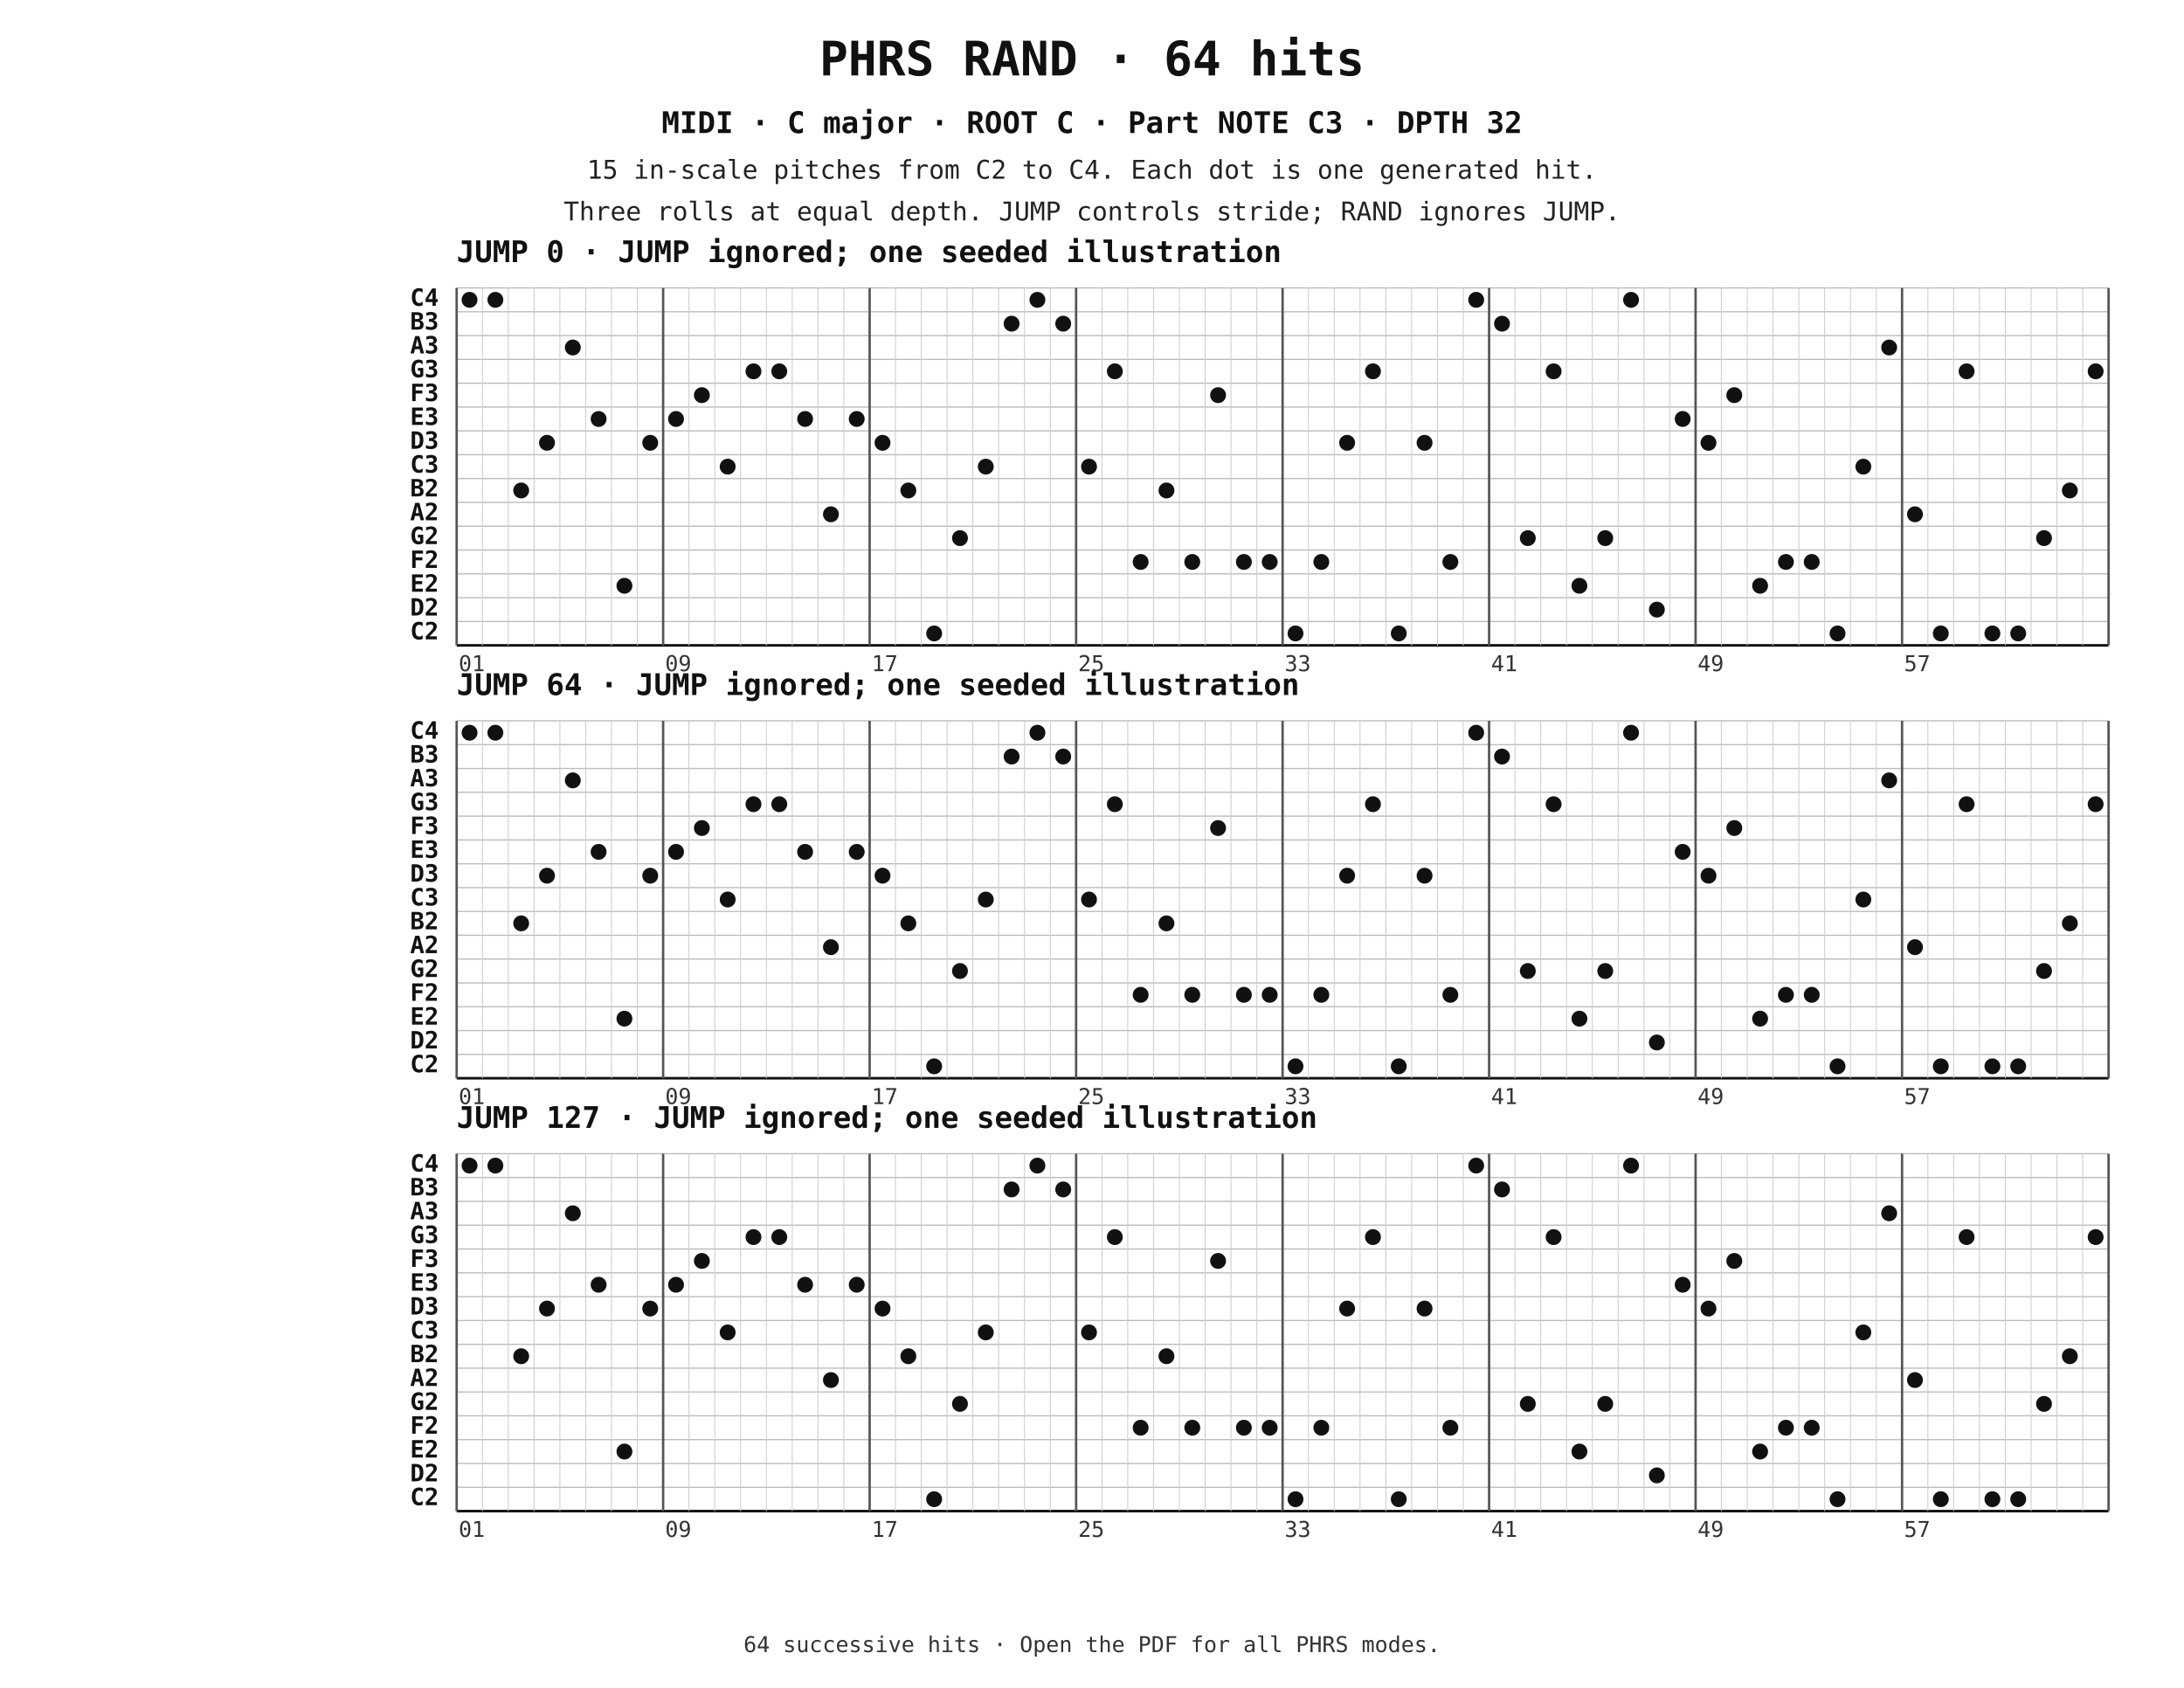
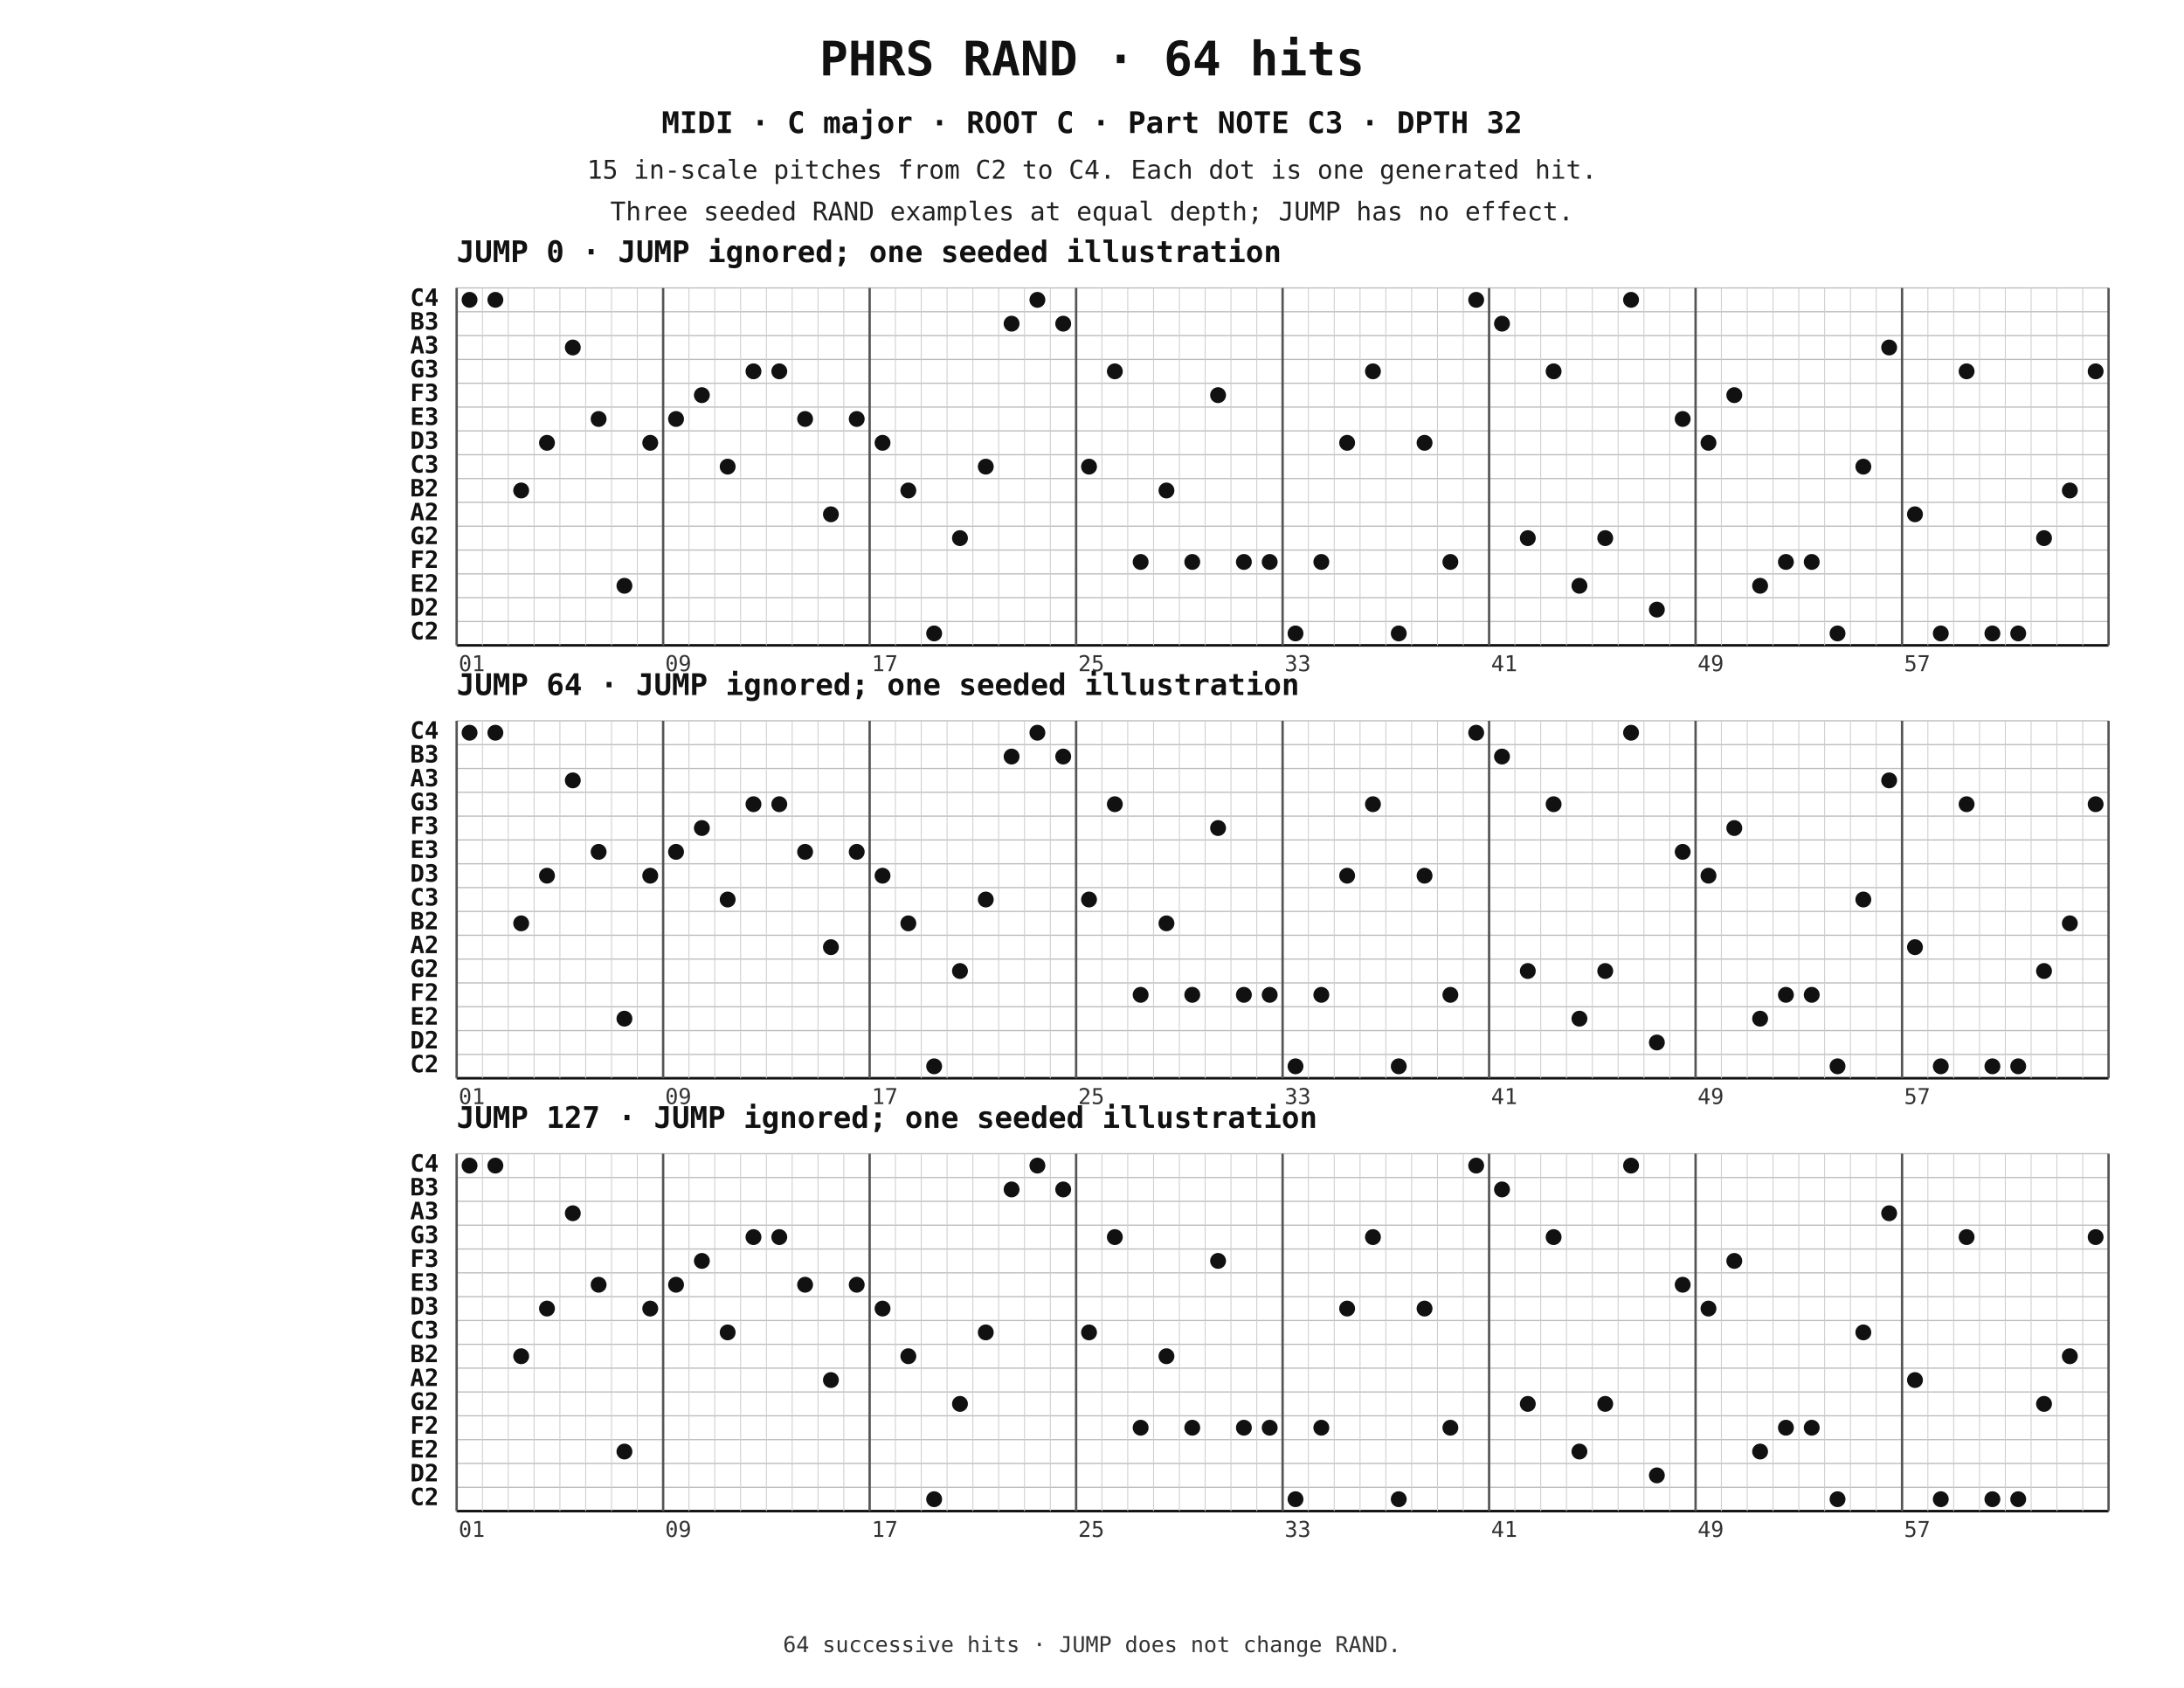
<svg xmlns="http://www.w3.org/2000/svg" viewBox="0 0 1100 850" width="1100" height="850" role="img">
  <rect width="100%" height="100%" fill="#fff" />
  <style>.title{font:700 24px ui-monospace,Menlo,Consolas,monospace;fill:#111}.t{font:700 15px ui-monospace,Menlo,Consolas,monospace;fill:#111}.sm{font:13px ui-monospace,Menlo,Consolas,monospace;fill:#222}.xs{font:11px ui-monospace,Menlo,Consolas,monospace;fill:#333}.pitch{font:700 12px ui-monospace,Menlo,Consolas,monospace;fill:#111}</style>
  <text class="title" x="550.0" y="38" text-anchor="middle">PHRS RAND · 64 hits</text>
  <text class="t" x="550" y="67" text-anchor="middle">MIDI · C major · ROOT C · Part NOTE C3 · DPTH 32</text>
  <text class="sm" x="550" y="90" text-anchor="middle">15 in-scale pitches from C2 to C4. Each dot is one generated hit.</text>
-   <text class="sm" x="550" y="111" text-anchor="middle">Three rolls at equal depth. JUMP controls stride; RAND ignores JUMP.</text>
+   <text class="sm" x="550" y="111" text-anchor="middle">Three seeded RAND examples at equal depth; JUMP has no effect.</text>
  <text class="t" x="230.0" y="132">JUMP 0 · JUMP ignored; one seeded illustration</text>
  <text class="pitch" x="221" y="154.0" text-anchor="end">C4</text>
  <line x1="230.0" y1="145.0" x2="1062.0" y2="145.0" stroke="#bbb" stroke-width="0.6" />
  <text class="pitch" x="221" y="166.0" text-anchor="end">B3</text>
  <line x1="230.0" y1="157.0" x2="1062.0" y2="157.0" stroke="#bbb" stroke-width="0.6" />
  <text class="pitch" x="221" y="178.0" text-anchor="end">A3</text>
  <line x1="230.0" y1="169.0" x2="1062.0" y2="169.0" stroke="#bbb" stroke-width="0.6" />
  <text class="pitch" x="221" y="190.0" text-anchor="end">G3</text>
  <line x1="230.0" y1="181.0" x2="1062.0" y2="181.0" stroke="#bbb" stroke-width="0.6" />
  <text class="pitch" x="221" y="202.0" text-anchor="end">F3</text>
  <line x1="230.0" y1="193.0" x2="1062.0" y2="193.0" stroke="#bbb" stroke-width="0.6" />
  <text class="pitch" x="221" y="214.0" text-anchor="end">E3</text>
  <line x1="230.0" y1="205.0" x2="1062.0" y2="205.0" stroke="#bbb" stroke-width="0.6" />
  <text class="pitch" x="221" y="226.0" text-anchor="end">D3</text>
  <line x1="230.0" y1="217.0" x2="1062.0" y2="217.0" stroke="#bbb" stroke-width="0.6" />
  <text class="pitch" x="221" y="238.0" text-anchor="end">C3</text>
  <line x1="230.0" y1="229.0" x2="1062.0" y2="229.0" stroke="#bbb" stroke-width="0.6" />
  <text class="pitch" x="221" y="250.0" text-anchor="end">B2</text>
  <line x1="230.0" y1="241.0" x2="1062.0" y2="241.0" stroke="#bbb" stroke-width="0.6" />
  <text class="pitch" x="221" y="262.0" text-anchor="end">A2</text>
  <line x1="230.0" y1="253.0" x2="1062.0" y2="253.0" stroke="#bbb" stroke-width="0.6" />
  <text class="pitch" x="221" y="274.0" text-anchor="end">G2</text>
  <line x1="230.0" y1="265.0" x2="1062.0" y2="265.0" stroke="#bbb" stroke-width="0.6" />
  <text class="pitch" x="221" y="286.0" text-anchor="end">F2</text>
  <line x1="230.0" y1="277.0" x2="1062.0" y2="277.0" stroke="#bbb" stroke-width="0.6" />
  <text class="pitch" x="221" y="298.0" text-anchor="end">E2</text>
  <line x1="230.0" y1="289.0" x2="1062.0" y2="289.0" stroke="#bbb" stroke-width="0.6" />
  <text class="pitch" x="221" y="310.0" text-anchor="end">D2</text>
  <line x1="230.0" y1="301.0" x2="1062.0" y2="301.0" stroke="#bbb" stroke-width="0.6" />
  <text class="pitch" x="221" y="322.0" text-anchor="end">C2</text>
  <line x1="230.0" y1="313.0" x2="1062.0" y2="313.0" stroke="#bbb" stroke-width="0.6" />
  <line x1="230.0" y1="325.0" x2="1062.0" y2="325.0" stroke="#111" stroke-width="1.3" />
  <line x1="230.0" y1="145" x2="230.0" y2="325.0" stroke="#555" stroke-width="1.2" />
  <text class="xs" x="231.0" y="338.0">01</text>
  <line x1="243.0" y1="145" x2="243.0" y2="325.0" stroke="#ccc" stroke-width="0.45" />
  <line x1="256.0" y1="145" x2="256.0" y2="325.0" stroke="#ccc" stroke-width="0.45" />
  <line x1="269.0" y1="145" x2="269.0" y2="325.0" stroke="#ccc" stroke-width="0.45" />
  <line x1="282.0" y1="145" x2="282.0" y2="325.0" stroke="#ccc" stroke-width="0.45" />
  <line x1="295.0" y1="145" x2="295.0" y2="325.0" stroke="#ccc" stroke-width="0.45" />
  <line x1="308.0" y1="145" x2="308.0" y2="325.0" stroke="#ccc" stroke-width="0.45" />
  <line x1="321.0" y1="145" x2="321.0" y2="325.0" stroke="#ccc" stroke-width="0.45" />
  <line x1="334.0" y1="145" x2="334.0" y2="325.0" stroke="#555" stroke-width="1.2" />
  <text class="xs" x="335.0" y="338.0">09</text>
  <line x1="347.0" y1="145" x2="347.0" y2="325.0" stroke="#ccc" stroke-width="0.45" />
  <line x1="360.0" y1="145" x2="360.0" y2="325.0" stroke="#ccc" stroke-width="0.45" />
  <line x1="373.0" y1="145" x2="373.0" y2="325.0" stroke="#ccc" stroke-width="0.45" />
  <line x1="386.0" y1="145" x2="386.0" y2="325.0" stroke="#ccc" stroke-width="0.45" />
  <line x1="399.0" y1="145" x2="399.0" y2="325.0" stroke="#ccc" stroke-width="0.45" />
  <line x1="412.0" y1="145" x2="412.0" y2="325.0" stroke="#ccc" stroke-width="0.45" />
  <line x1="425.0" y1="145" x2="425.0" y2="325.0" stroke="#ccc" stroke-width="0.45" />
  <line x1="438.0" y1="145" x2="438.0" y2="325.0" stroke="#555" stroke-width="1.2" />
  <text class="xs" x="439.0" y="338.0">17</text>
  <line x1="451.0" y1="145" x2="451.0" y2="325.0" stroke="#ccc" stroke-width="0.45" />
  <line x1="464.0" y1="145" x2="464.0" y2="325.0" stroke="#ccc" stroke-width="0.45" />
  <line x1="477.0" y1="145" x2="477.0" y2="325.0" stroke="#ccc" stroke-width="0.45" />
  <line x1="490.0" y1="145" x2="490.0" y2="325.0" stroke="#ccc" stroke-width="0.45" />
  <line x1="503.0" y1="145" x2="503.0" y2="325.0" stroke="#ccc" stroke-width="0.45" />
  <line x1="516.0" y1="145" x2="516.0" y2="325.0" stroke="#ccc" stroke-width="0.45" />
  <line x1="529.0" y1="145" x2="529.0" y2="325.0" stroke="#ccc" stroke-width="0.45" />
  <line x1="542.0" y1="145" x2="542.0" y2="325.0" stroke="#555" stroke-width="1.2" />
  <text class="xs" x="543.0" y="338.0">25</text>
  <line x1="555.0" y1="145" x2="555.0" y2="325.0" stroke="#ccc" stroke-width="0.45" />
  <line x1="568.0" y1="145" x2="568.0" y2="325.0" stroke="#ccc" stroke-width="0.45" />
  <line x1="581.0" y1="145" x2="581.0" y2="325.0" stroke="#ccc" stroke-width="0.45" />
  <line x1="594.0" y1="145" x2="594.0" y2="325.0" stroke="#ccc" stroke-width="0.45" />
  <line x1="607.0" y1="145" x2="607.0" y2="325.0" stroke="#ccc" stroke-width="0.45" />
  <line x1="620.0" y1="145" x2="620.0" y2="325.0" stroke="#ccc" stroke-width="0.45" />
  <line x1="633.0" y1="145" x2="633.0" y2="325.0" stroke="#ccc" stroke-width="0.45" />
  <line x1="646.0" y1="145" x2="646.0" y2="325.0" stroke="#555" stroke-width="1.2" />
  <text class="xs" x="647.0" y="338.0">33</text>
  <line x1="659.0" y1="145" x2="659.0" y2="325.0" stroke="#ccc" stroke-width="0.45" />
  <line x1="672.0" y1="145" x2="672.0" y2="325.0" stroke="#ccc" stroke-width="0.45" />
  <line x1="685.0" y1="145" x2="685.0" y2="325.0" stroke="#ccc" stroke-width="0.45" />
  <line x1="698.0" y1="145" x2="698.0" y2="325.0" stroke="#ccc" stroke-width="0.45" />
  <line x1="711.0" y1="145" x2="711.0" y2="325.0" stroke="#ccc" stroke-width="0.45" />
  <line x1="724.0" y1="145" x2="724.0" y2="325.0" stroke="#ccc" stroke-width="0.45" />
  <line x1="737.0" y1="145" x2="737.0" y2="325.0" stroke="#ccc" stroke-width="0.45" />
  <line x1="750.0" y1="145" x2="750.0" y2="325.0" stroke="#555" stroke-width="1.2" />
  <text class="xs" x="751.0" y="338.0">41</text>
  <line x1="763.0" y1="145" x2="763.0" y2="325.0" stroke="#ccc" stroke-width="0.45" />
  <line x1="776.0" y1="145" x2="776.0" y2="325.0" stroke="#ccc" stroke-width="0.45" />
  <line x1="789.0" y1="145" x2="789.0" y2="325.0" stroke="#ccc" stroke-width="0.45" />
  <line x1="802.0" y1="145" x2="802.0" y2="325.0" stroke="#ccc" stroke-width="0.45" />
  <line x1="815.0" y1="145" x2="815.0" y2="325.0" stroke="#ccc" stroke-width="0.45" />
  <line x1="828.0" y1="145" x2="828.0" y2="325.0" stroke="#ccc" stroke-width="0.45" />
  <line x1="841.0" y1="145" x2="841.0" y2="325.0" stroke="#ccc" stroke-width="0.45" />
  <line x1="854.0" y1="145" x2="854.0" y2="325.0" stroke="#555" stroke-width="1.2" />
  <text class="xs" x="855.0" y="338.0">49</text>
  <line x1="867.0" y1="145" x2="867.0" y2="325.0" stroke="#ccc" stroke-width="0.45" />
  <line x1="880.0" y1="145" x2="880.0" y2="325.0" stroke="#ccc" stroke-width="0.45" />
  <line x1="893.0" y1="145" x2="893.0" y2="325.0" stroke="#ccc" stroke-width="0.45" />
  <line x1="906.0" y1="145" x2="906.0" y2="325.0" stroke="#ccc" stroke-width="0.45" />
  <line x1="919.0" y1="145" x2="919.0" y2="325.0" stroke="#ccc" stroke-width="0.45" />
  <line x1="932.0" y1="145" x2="932.0" y2="325.0" stroke="#ccc" stroke-width="0.45" />
  <line x1="945.0" y1="145" x2="945.0" y2="325.0" stroke="#ccc" stroke-width="0.45" />
  <line x1="958.0" y1="145" x2="958.0" y2="325.0" stroke="#555" stroke-width="1.2" />
  <text class="xs" x="959.0" y="338.0">57</text>
  <line x1="971.0" y1="145" x2="971.0" y2="325.0" stroke="#ccc" stroke-width="0.45" />
  <line x1="984.0" y1="145" x2="984.0" y2="325.0" stroke="#ccc" stroke-width="0.45" />
  <line x1="997.0" y1="145" x2="997.0" y2="325.0" stroke="#ccc" stroke-width="0.45" />
  <line x1="1010.0" y1="145" x2="1010.0" y2="325.0" stroke="#ccc" stroke-width="0.45" />
  <line x1="1023.0" y1="145" x2="1023.0" y2="325.0" stroke="#ccc" stroke-width="0.45" />
  <line x1="1036.0" y1="145" x2="1036.0" y2="325.0" stroke="#ccc" stroke-width="0.45" />
  <line x1="1049.0" y1="145" x2="1049.0" y2="325.0" stroke="#ccc" stroke-width="0.45" />
  <line x1="1062.0" y1="145" x2="1062.0" y2="325.0" stroke="#555" stroke-width="1.2" />
  <circle cx="236.5" cy="151.0" r="4" fill="#111" />
  <circle cx="249.5" cy="151.0" r="4" fill="#111" />
  <circle cx="262.5" cy="247.0" r="4" fill="#111" />
  <circle cx="275.5" cy="223.0" r="4" fill="#111" />
  <circle cx="288.5" cy="175.0" r="4" fill="#111" />
  <circle cx="301.5" cy="211.0" r="4" fill="#111" />
  <circle cx="314.5" cy="295.0" r="4" fill="#111" />
  <circle cx="327.5" cy="223.0" r="4" fill="#111" />
  <circle cx="340.5" cy="211.0" r="4" fill="#111" />
  <circle cx="353.5" cy="199.0" r="4" fill="#111" />
  <circle cx="366.5" cy="235.0" r="4" fill="#111" />
  <circle cx="379.5" cy="187.0" r="4" fill="#111" />
  <circle cx="392.5" cy="187.0" r="4" fill="#111" />
  <circle cx="405.5" cy="211.0" r="4" fill="#111" />
  <circle cx="418.5" cy="259.0" r="4" fill="#111" />
  <circle cx="431.5" cy="211.0" r="4" fill="#111" />
  <circle cx="444.5" cy="223.0" r="4" fill="#111" />
  <circle cx="457.5" cy="247.0" r="4" fill="#111" />
  <circle cx="470.5" cy="319.0" r="4" fill="#111" />
  <circle cx="483.5" cy="271.0" r="4" fill="#111" />
  <circle cx="496.5" cy="235.0" r="4" fill="#111" />
  <circle cx="509.5" cy="163.0" r="4" fill="#111" />
  <circle cx="522.5" cy="151.0" r="4" fill="#111" />
  <circle cx="535.5" cy="163.0" r="4" fill="#111" />
  <circle cx="548.5" cy="235.0" r="4" fill="#111" />
  <circle cx="561.5" cy="187.0" r="4" fill="#111" />
  <circle cx="574.5" cy="283.0" r="4" fill="#111" />
  <circle cx="587.5" cy="247.0" r="4" fill="#111" />
  <circle cx="600.5" cy="283.0" r="4" fill="#111" />
  <circle cx="613.5" cy="199.0" r="4" fill="#111" />
  <circle cx="626.5" cy="283.0" r="4" fill="#111" />
  <circle cx="639.5" cy="283.0" r="4" fill="#111" />
  <circle cx="652.5" cy="319.0" r="4" fill="#111" />
  <circle cx="665.5" cy="283.0" r="4" fill="#111" />
  <circle cx="678.5" cy="223.0" r="4" fill="#111" />
  <circle cx="691.5" cy="187.0" r="4" fill="#111" />
  <circle cx="704.5" cy="319.0" r="4" fill="#111" />
  <circle cx="717.5" cy="223.0" r="4" fill="#111" />
  <circle cx="730.5" cy="283.0" r="4" fill="#111" />
  <circle cx="743.5" cy="151.0" r="4" fill="#111" />
  <circle cx="756.5" cy="163.0" r="4" fill="#111" />
  <circle cx="769.5" cy="271.0" r="4" fill="#111" />
  <circle cx="782.5" cy="187.0" r="4" fill="#111" />
  <circle cx="795.5" cy="295.0" r="4" fill="#111" />
  <circle cx="808.5" cy="271.0" r="4" fill="#111" />
  <circle cx="821.5" cy="151.0" r="4" fill="#111" />
  <circle cx="834.5" cy="307.0" r="4" fill="#111" />
  <circle cx="847.5" cy="211.0" r="4" fill="#111" />
  <circle cx="860.5" cy="223.0" r="4" fill="#111" />
  <circle cx="873.5" cy="199.0" r="4" fill="#111" />
  <circle cx="886.5" cy="295.0" r="4" fill="#111" />
  <circle cx="899.5" cy="283.0" r="4" fill="#111" />
  <circle cx="912.5" cy="283.0" r="4" fill="#111" />
  <circle cx="925.5" cy="319.0" r="4" fill="#111" />
  <circle cx="938.5" cy="235.0" r="4" fill="#111" />
  <circle cx="951.5" cy="175.0" r="4" fill="#111" />
  <circle cx="964.5" cy="259.0" r="4" fill="#111" />
  <circle cx="977.5" cy="319.0" r="4" fill="#111" />
  <circle cx="990.5" cy="187.0" r="4" fill="#111" />
  <circle cx="1003.5" cy="319.0" r="4" fill="#111" />
  <circle cx="1016.5" cy="319.0" r="4" fill="#111" />
  <circle cx="1029.5" cy="271.0" r="4" fill="#111" />
  <circle cx="1042.5" cy="247.0" r="4" fill="#111" />
  <circle cx="1055.5" cy="187.0" r="4" fill="#111" />
  <text class="t" x="230.0" y="350">JUMP 64 · JUMP ignored; one seeded illustration</text>
  <text class="pitch" x="221" y="372.0" text-anchor="end">C4</text>
  <line x1="230.0" y1="363.0" x2="1062.0" y2="363.0" stroke="#bbb" stroke-width="0.6" />
  <text class="pitch" x="221" y="384.0" text-anchor="end">B3</text>
  <line x1="230.0" y1="375.0" x2="1062.0" y2="375.0" stroke="#bbb" stroke-width="0.6" />
  <text class="pitch" x="221" y="396.0" text-anchor="end">A3</text>
  <line x1="230.0" y1="387.0" x2="1062.0" y2="387.0" stroke="#bbb" stroke-width="0.6" />
  <text class="pitch" x="221" y="408.0" text-anchor="end">G3</text>
  <line x1="230.0" y1="399.0" x2="1062.0" y2="399.0" stroke="#bbb" stroke-width="0.6" />
  <text class="pitch" x="221" y="420.0" text-anchor="end">F3</text>
  <line x1="230.0" y1="411.0" x2="1062.0" y2="411.0" stroke="#bbb" stroke-width="0.6" />
  <text class="pitch" x="221" y="432.0" text-anchor="end">E3</text>
  <line x1="230.0" y1="423.0" x2="1062.0" y2="423.0" stroke="#bbb" stroke-width="0.6" />
  <text class="pitch" x="221" y="444.0" text-anchor="end">D3</text>
  <line x1="230.0" y1="435.0" x2="1062.0" y2="435.0" stroke="#bbb" stroke-width="0.6" />
  <text class="pitch" x="221" y="456.0" text-anchor="end">C3</text>
  <line x1="230.0" y1="447.0" x2="1062.0" y2="447.0" stroke="#bbb" stroke-width="0.6" />
  <text class="pitch" x="221" y="468.0" text-anchor="end">B2</text>
  <line x1="230.0" y1="459.0" x2="1062.0" y2="459.0" stroke="#bbb" stroke-width="0.6" />
  <text class="pitch" x="221" y="480.0" text-anchor="end">A2</text>
  <line x1="230.0" y1="471.0" x2="1062.0" y2="471.0" stroke="#bbb" stroke-width="0.6" />
  <text class="pitch" x="221" y="492.0" text-anchor="end">G2</text>
  <line x1="230.0" y1="483.0" x2="1062.0" y2="483.0" stroke="#bbb" stroke-width="0.6" />
  <text class="pitch" x="221" y="504.0" text-anchor="end">F2</text>
  <line x1="230.0" y1="495.0" x2="1062.0" y2="495.0" stroke="#bbb" stroke-width="0.6" />
  <text class="pitch" x="221" y="516.0" text-anchor="end">E2</text>
  <line x1="230.0" y1="507.0" x2="1062.0" y2="507.0" stroke="#bbb" stroke-width="0.6" />
  <text class="pitch" x="221" y="528.0" text-anchor="end">D2</text>
  <line x1="230.0" y1="519.0" x2="1062.0" y2="519.0" stroke="#bbb" stroke-width="0.6" />
  <text class="pitch" x="221" y="540.0" text-anchor="end">C2</text>
  <line x1="230.0" y1="531.0" x2="1062.0" y2="531.0" stroke="#bbb" stroke-width="0.6" />
  <line x1="230.0" y1="543.0" x2="1062.0" y2="543.0" stroke="#111" stroke-width="1.3" />
  <line x1="230.0" y1="363" x2="230.0" y2="543.0" stroke="#555" stroke-width="1.2" />
  <text class="xs" x="231.0" y="556.0">01</text>
  <line x1="243.0" y1="363" x2="243.0" y2="543.0" stroke="#ccc" stroke-width="0.45" />
  <line x1="256.0" y1="363" x2="256.0" y2="543.0" stroke="#ccc" stroke-width="0.45" />
  <line x1="269.0" y1="363" x2="269.0" y2="543.0" stroke="#ccc" stroke-width="0.45" />
  <line x1="282.0" y1="363" x2="282.0" y2="543.0" stroke="#ccc" stroke-width="0.45" />
  <line x1="295.0" y1="363" x2="295.0" y2="543.0" stroke="#ccc" stroke-width="0.45" />
  <line x1="308.0" y1="363" x2="308.0" y2="543.0" stroke="#ccc" stroke-width="0.45" />
  <line x1="321.0" y1="363" x2="321.0" y2="543.0" stroke="#ccc" stroke-width="0.45" />
  <line x1="334.0" y1="363" x2="334.0" y2="543.0" stroke="#555" stroke-width="1.2" />
  <text class="xs" x="335.0" y="556.0">09</text>
  <line x1="347.0" y1="363" x2="347.0" y2="543.0" stroke="#ccc" stroke-width="0.45" />
  <line x1="360.0" y1="363" x2="360.0" y2="543.0" stroke="#ccc" stroke-width="0.45" />
  <line x1="373.0" y1="363" x2="373.0" y2="543.0" stroke="#ccc" stroke-width="0.45" />
  <line x1="386.0" y1="363" x2="386.0" y2="543.0" stroke="#ccc" stroke-width="0.45" />
  <line x1="399.0" y1="363" x2="399.0" y2="543.0" stroke="#ccc" stroke-width="0.45" />
  <line x1="412.0" y1="363" x2="412.0" y2="543.0" stroke="#ccc" stroke-width="0.45" />
  <line x1="425.0" y1="363" x2="425.0" y2="543.0" stroke="#ccc" stroke-width="0.45" />
  <line x1="438.0" y1="363" x2="438.0" y2="543.0" stroke="#555" stroke-width="1.2" />
  <text class="xs" x="439.0" y="556.0">17</text>
  <line x1="451.0" y1="363" x2="451.0" y2="543.0" stroke="#ccc" stroke-width="0.45" />
  <line x1="464.0" y1="363" x2="464.0" y2="543.0" stroke="#ccc" stroke-width="0.45" />
  <line x1="477.0" y1="363" x2="477.0" y2="543.0" stroke="#ccc" stroke-width="0.45" />
  <line x1="490.0" y1="363" x2="490.0" y2="543.0" stroke="#ccc" stroke-width="0.45" />
  <line x1="503.0" y1="363" x2="503.0" y2="543.0" stroke="#ccc" stroke-width="0.45" />
  <line x1="516.0" y1="363" x2="516.0" y2="543.0" stroke="#ccc" stroke-width="0.45" />
  <line x1="529.0" y1="363" x2="529.0" y2="543.0" stroke="#ccc" stroke-width="0.45" />
  <line x1="542.0" y1="363" x2="542.0" y2="543.0" stroke="#555" stroke-width="1.2" />
  <text class="xs" x="543.0" y="556.0">25</text>
  <line x1="555.0" y1="363" x2="555.0" y2="543.0" stroke="#ccc" stroke-width="0.45" />
  <line x1="568.0" y1="363" x2="568.0" y2="543.0" stroke="#ccc" stroke-width="0.45" />
  <line x1="581.0" y1="363" x2="581.0" y2="543.0" stroke="#ccc" stroke-width="0.45" />
  <line x1="594.0" y1="363" x2="594.0" y2="543.0" stroke="#ccc" stroke-width="0.45" />
  <line x1="607.0" y1="363" x2="607.0" y2="543.0" stroke="#ccc" stroke-width="0.45" />
  <line x1="620.0" y1="363" x2="620.0" y2="543.0" stroke="#ccc" stroke-width="0.45" />
  <line x1="633.0" y1="363" x2="633.0" y2="543.0" stroke="#ccc" stroke-width="0.45" />
  <line x1="646.0" y1="363" x2="646.0" y2="543.0" stroke="#555" stroke-width="1.2" />
  <text class="xs" x="647.0" y="556.0">33</text>
  <line x1="659.0" y1="363" x2="659.0" y2="543.0" stroke="#ccc" stroke-width="0.45" />
  <line x1="672.0" y1="363" x2="672.0" y2="543.0" stroke="#ccc" stroke-width="0.45" />
  <line x1="685.0" y1="363" x2="685.0" y2="543.0" stroke="#ccc" stroke-width="0.45" />
  <line x1="698.0" y1="363" x2="698.0" y2="543.0" stroke="#ccc" stroke-width="0.45" />
  <line x1="711.0" y1="363" x2="711.0" y2="543.0" stroke="#ccc" stroke-width="0.45" />
  <line x1="724.0" y1="363" x2="724.0" y2="543.0" stroke="#ccc" stroke-width="0.45" />
  <line x1="737.0" y1="363" x2="737.0" y2="543.0" stroke="#ccc" stroke-width="0.45" />
  <line x1="750.0" y1="363" x2="750.0" y2="543.0" stroke="#555" stroke-width="1.2" />
  <text class="xs" x="751.0" y="556.0">41</text>
  <line x1="763.0" y1="363" x2="763.0" y2="543.0" stroke="#ccc" stroke-width="0.45" />
  <line x1="776.0" y1="363" x2="776.0" y2="543.0" stroke="#ccc" stroke-width="0.45" />
  <line x1="789.0" y1="363" x2="789.0" y2="543.0" stroke="#ccc" stroke-width="0.45" />
  <line x1="802.0" y1="363" x2="802.0" y2="543.0" stroke="#ccc" stroke-width="0.45" />
  <line x1="815.0" y1="363" x2="815.0" y2="543.0" stroke="#ccc" stroke-width="0.45" />
  <line x1="828.0" y1="363" x2="828.0" y2="543.0" stroke="#ccc" stroke-width="0.45" />
  <line x1="841.0" y1="363" x2="841.0" y2="543.0" stroke="#ccc" stroke-width="0.45" />
  <line x1="854.0" y1="363" x2="854.0" y2="543.0" stroke="#555" stroke-width="1.2" />
  <text class="xs" x="855.0" y="556.0">49</text>
  <line x1="867.0" y1="363" x2="867.0" y2="543.0" stroke="#ccc" stroke-width="0.45" />
  <line x1="880.0" y1="363" x2="880.0" y2="543.0" stroke="#ccc" stroke-width="0.45" />
  <line x1="893.0" y1="363" x2="893.0" y2="543.0" stroke="#ccc" stroke-width="0.45" />
  <line x1="906.0" y1="363" x2="906.0" y2="543.0" stroke="#ccc" stroke-width="0.45" />
  <line x1="919.0" y1="363" x2="919.0" y2="543.0" stroke="#ccc" stroke-width="0.45" />
  <line x1="932.0" y1="363" x2="932.0" y2="543.0" stroke="#ccc" stroke-width="0.45" />
  <line x1="945.0" y1="363" x2="945.0" y2="543.0" stroke="#ccc" stroke-width="0.45" />
  <line x1="958.0" y1="363" x2="958.0" y2="543.0" stroke="#555" stroke-width="1.2" />
  <text class="xs" x="959.0" y="556.0">57</text>
  <line x1="971.0" y1="363" x2="971.0" y2="543.0" stroke="#ccc" stroke-width="0.45" />
  <line x1="984.0" y1="363" x2="984.0" y2="543.0" stroke="#ccc" stroke-width="0.45" />
  <line x1="997.0" y1="363" x2="997.0" y2="543.0" stroke="#ccc" stroke-width="0.45" />
  <line x1="1010.0" y1="363" x2="1010.0" y2="543.0" stroke="#ccc" stroke-width="0.45" />
  <line x1="1023.0" y1="363" x2="1023.0" y2="543.0" stroke="#ccc" stroke-width="0.45" />
  <line x1="1036.0" y1="363" x2="1036.0" y2="543.0" stroke="#ccc" stroke-width="0.45" />
  <line x1="1049.0" y1="363" x2="1049.0" y2="543.0" stroke="#ccc" stroke-width="0.45" />
  <line x1="1062.0" y1="363" x2="1062.0" y2="543.0" stroke="#555" stroke-width="1.2" />
  <circle cx="236.5" cy="369.0" r="4" fill="#111" />
  <circle cx="249.5" cy="369.0" r="4" fill="#111" />
  <circle cx="262.5" cy="465.0" r="4" fill="#111" />
  <circle cx="275.5" cy="441.0" r="4" fill="#111" />
  <circle cx="288.5" cy="393.0" r="4" fill="#111" />
  <circle cx="301.5" cy="429.0" r="4" fill="#111" />
  <circle cx="314.5" cy="513.0" r="4" fill="#111" />
  <circle cx="327.5" cy="441.0" r="4" fill="#111" />
  <circle cx="340.5" cy="429.0" r="4" fill="#111" />
  <circle cx="353.5" cy="417.0" r="4" fill="#111" />
  <circle cx="366.5" cy="453.0" r="4" fill="#111" />
  <circle cx="379.5" cy="405.0" r="4" fill="#111" />
  <circle cx="392.5" cy="405.0" r="4" fill="#111" />
  <circle cx="405.5" cy="429.0" r="4" fill="#111" />
  <circle cx="418.5" cy="477.0" r="4" fill="#111" />
  <circle cx="431.5" cy="429.0" r="4" fill="#111" />
  <circle cx="444.5" cy="441.0" r="4" fill="#111" />
  <circle cx="457.5" cy="465.0" r="4" fill="#111" />
  <circle cx="470.5" cy="537.0" r="4" fill="#111" />
  <circle cx="483.5" cy="489.0" r="4" fill="#111" />
  <circle cx="496.5" cy="453.0" r="4" fill="#111" />
  <circle cx="509.5" cy="381.0" r="4" fill="#111" />
  <circle cx="522.5" cy="369.0" r="4" fill="#111" />
  <circle cx="535.5" cy="381.0" r="4" fill="#111" />
  <circle cx="548.5" cy="453.0" r="4" fill="#111" />
  <circle cx="561.5" cy="405.0" r="4" fill="#111" />
  <circle cx="574.5" cy="501.0" r="4" fill="#111" />
  <circle cx="587.5" cy="465.0" r="4" fill="#111" />
  <circle cx="600.5" cy="501.0" r="4" fill="#111" />
  <circle cx="613.5" cy="417.0" r="4" fill="#111" />
  <circle cx="626.5" cy="501.0" r="4" fill="#111" />
  <circle cx="639.5" cy="501.0" r="4" fill="#111" />
  <circle cx="652.5" cy="537.0" r="4" fill="#111" />
  <circle cx="665.5" cy="501.0" r="4" fill="#111" />
  <circle cx="678.5" cy="441.0" r="4" fill="#111" />
  <circle cx="691.5" cy="405.0" r="4" fill="#111" />
  <circle cx="704.5" cy="537.0" r="4" fill="#111" />
  <circle cx="717.5" cy="441.0" r="4" fill="#111" />
  <circle cx="730.5" cy="501.0" r="4" fill="#111" />
  <circle cx="743.5" cy="369.0" r="4" fill="#111" />
  <circle cx="756.5" cy="381.0" r="4" fill="#111" />
  <circle cx="769.5" cy="489.0" r="4" fill="#111" />
  <circle cx="782.5" cy="405.0" r="4" fill="#111" />
  <circle cx="795.5" cy="513.0" r="4" fill="#111" />
  <circle cx="808.5" cy="489.0" r="4" fill="#111" />
  <circle cx="821.5" cy="369.0" r="4" fill="#111" />
  <circle cx="834.5" cy="525.0" r="4" fill="#111" />
  <circle cx="847.5" cy="429.0" r="4" fill="#111" />
  <circle cx="860.5" cy="441.0" r="4" fill="#111" />
  <circle cx="873.5" cy="417.0" r="4" fill="#111" />
  <circle cx="886.5" cy="513.0" r="4" fill="#111" />
  <circle cx="899.5" cy="501.0" r="4" fill="#111" />
  <circle cx="912.5" cy="501.0" r="4" fill="#111" />
  <circle cx="925.5" cy="537.0" r="4" fill="#111" />
  <circle cx="938.5" cy="453.0" r="4" fill="#111" />
  <circle cx="951.5" cy="393.0" r="4" fill="#111" />
  <circle cx="964.5" cy="477.0" r="4" fill="#111" />
  <circle cx="977.5" cy="537.0" r="4" fill="#111" />
  <circle cx="990.5" cy="405.0" r="4" fill="#111" />
  <circle cx="1003.5" cy="537.0" r="4" fill="#111" />
  <circle cx="1016.5" cy="537.0" r="4" fill="#111" />
  <circle cx="1029.5" cy="489.0" r="4" fill="#111" />
  <circle cx="1042.5" cy="465.0" r="4" fill="#111" />
  <circle cx="1055.5" cy="405.0" r="4" fill="#111" />
  <text class="t" x="230.0" y="568">JUMP 127 · JUMP ignored; one seeded illustration</text>
  <text class="pitch" x="221" y="590.0" text-anchor="end">C4</text>
  <line x1="230.0" y1="581.0" x2="1062.0" y2="581.0" stroke="#bbb" stroke-width="0.6" />
  <text class="pitch" x="221" y="602.0" text-anchor="end">B3</text>
  <line x1="230.0" y1="593.0" x2="1062.0" y2="593.0" stroke="#bbb" stroke-width="0.6" />
  <text class="pitch" x="221" y="614.0" text-anchor="end">A3</text>
  <line x1="230.0" y1="605.0" x2="1062.0" y2="605.0" stroke="#bbb" stroke-width="0.6" />
  <text class="pitch" x="221" y="626.0" text-anchor="end">G3</text>
  <line x1="230.0" y1="617.0" x2="1062.0" y2="617.0" stroke="#bbb" stroke-width="0.6" />
  <text class="pitch" x="221" y="638.0" text-anchor="end">F3</text>
  <line x1="230.0" y1="629.0" x2="1062.0" y2="629.0" stroke="#bbb" stroke-width="0.6" />
  <text class="pitch" x="221" y="650.0" text-anchor="end">E3</text>
  <line x1="230.0" y1="641.0" x2="1062.0" y2="641.0" stroke="#bbb" stroke-width="0.6" />
  <text class="pitch" x="221" y="662.0" text-anchor="end">D3</text>
  <line x1="230.0" y1="653.0" x2="1062.0" y2="653.0" stroke="#bbb" stroke-width="0.6" />
  <text class="pitch" x="221" y="674.0" text-anchor="end">C3</text>
  <line x1="230.0" y1="665.0" x2="1062.0" y2="665.0" stroke="#bbb" stroke-width="0.6" />
  <text class="pitch" x="221" y="686.0" text-anchor="end">B2</text>
  <line x1="230.0" y1="677.0" x2="1062.0" y2="677.0" stroke="#bbb" stroke-width="0.6" />
  <text class="pitch" x="221" y="698.0" text-anchor="end">A2</text>
  <line x1="230.0" y1="689.0" x2="1062.0" y2="689.0" stroke="#bbb" stroke-width="0.6" />
  <text class="pitch" x="221" y="710.0" text-anchor="end">G2</text>
  <line x1="230.0" y1="701.0" x2="1062.0" y2="701.0" stroke="#bbb" stroke-width="0.6" />
  <text class="pitch" x="221" y="722.0" text-anchor="end">F2</text>
  <line x1="230.0" y1="713.0" x2="1062.0" y2="713.0" stroke="#bbb" stroke-width="0.6" />
  <text class="pitch" x="221" y="734.0" text-anchor="end">E2</text>
  <line x1="230.0" y1="725.0" x2="1062.0" y2="725.0" stroke="#bbb" stroke-width="0.6" />
  <text class="pitch" x="221" y="746.0" text-anchor="end">D2</text>
  <line x1="230.0" y1="737.0" x2="1062.0" y2="737.0" stroke="#bbb" stroke-width="0.6" />
  <text class="pitch" x="221" y="758.0" text-anchor="end">C2</text>
  <line x1="230.0" y1="749.0" x2="1062.0" y2="749.0" stroke="#bbb" stroke-width="0.6" />
  <line x1="230.0" y1="761.0" x2="1062.0" y2="761.0" stroke="#111" stroke-width="1.3" />
  <line x1="230.0" y1="581" x2="230.0" y2="761.0" stroke="#555" stroke-width="1.2" />
  <text class="xs" x="231.0" y="774.0">01</text>
  <line x1="243.0" y1="581" x2="243.0" y2="761.0" stroke="#ccc" stroke-width="0.45" />
  <line x1="256.0" y1="581" x2="256.0" y2="761.0" stroke="#ccc" stroke-width="0.45" />
  <line x1="269.0" y1="581" x2="269.0" y2="761.0" stroke="#ccc" stroke-width="0.45" />
  <line x1="282.0" y1="581" x2="282.0" y2="761.0" stroke="#ccc" stroke-width="0.45" />
  <line x1="295.0" y1="581" x2="295.0" y2="761.0" stroke="#ccc" stroke-width="0.45" />
  <line x1="308.0" y1="581" x2="308.0" y2="761.0" stroke="#ccc" stroke-width="0.45" />
  <line x1="321.0" y1="581" x2="321.0" y2="761.0" stroke="#ccc" stroke-width="0.45" />
  <line x1="334.0" y1="581" x2="334.0" y2="761.0" stroke="#555" stroke-width="1.2" />
  <text class="xs" x="335.0" y="774.0">09</text>
  <line x1="347.0" y1="581" x2="347.0" y2="761.0" stroke="#ccc" stroke-width="0.45" />
  <line x1="360.0" y1="581" x2="360.0" y2="761.0" stroke="#ccc" stroke-width="0.45" />
  <line x1="373.0" y1="581" x2="373.0" y2="761.0" stroke="#ccc" stroke-width="0.45" />
  <line x1="386.0" y1="581" x2="386.0" y2="761.0" stroke="#ccc" stroke-width="0.45" />
  <line x1="399.0" y1="581" x2="399.0" y2="761.0" stroke="#ccc" stroke-width="0.45" />
  <line x1="412.0" y1="581" x2="412.0" y2="761.0" stroke="#ccc" stroke-width="0.45" />
  <line x1="425.0" y1="581" x2="425.0" y2="761.0" stroke="#ccc" stroke-width="0.45" />
  <line x1="438.0" y1="581" x2="438.0" y2="761.0" stroke="#555" stroke-width="1.2" />
  <text class="xs" x="439.0" y="774.0">17</text>
  <line x1="451.0" y1="581" x2="451.0" y2="761.0" stroke="#ccc" stroke-width="0.45" />
  <line x1="464.0" y1="581" x2="464.0" y2="761.0" stroke="#ccc" stroke-width="0.45" />
  <line x1="477.0" y1="581" x2="477.0" y2="761.0" stroke="#ccc" stroke-width="0.45" />
  <line x1="490.0" y1="581" x2="490.0" y2="761.0" stroke="#ccc" stroke-width="0.45" />
  <line x1="503.0" y1="581" x2="503.0" y2="761.0" stroke="#ccc" stroke-width="0.45" />
  <line x1="516.0" y1="581" x2="516.0" y2="761.0" stroke="#ccc" stroke-width="0.45" />
  <line x1="529.0" y1="581" x2="529.0" y2="761.0" stroke="#ccc" stroke-width="0.45" />
  <line x1="542.0" y1="581" x2="542.0" y2="761.0" stroke="#555" stroke-width="1.2" />
  <text class="xs" x="543.0" y="774.0">25</text>
  <line x1="555.0" y1="581" x2="555.0" y2="761.0" stroke="#ccc" stroke-width="0.45" />
  <line x1="568.0" y1="581" x2="568.0" y2="761.0" stroke="#ccc" stroke-width="0.45" />
  <line x1="581.0" y1="581" x2="581.0" y2="761.0" stroke="#ccc" stroke-width="0.45" />
  <line x1="594.0" y1="581" x2="594.0" y2="761.0" stroke="#ccc" stroke-width="0.45" />
  <line x1="607.0" y1="581" x2="607.0" y2="761.0" stroke="#ccc" stroke-width="0.45" />
  <line x1="620.0" y1="581" x2="620.0" y2="761.0" stroke="#ccc" stroke-width="0.45" />
  <line x1="633.0" y1="581" x2="633.0" y2="761.0" stroke="#ccc" stroke-width="0.45" />
  <line x1="646.0" y1="581" x2="646.0" y2="761.0" stroke="#555" stroke-width="1.2" />
  <text class="xs" x="647.0" y="774.0">33</text>
  <line x1="659.0" y1="581" x2="659.0" y2="761.0" stroke="#ccc" stroke-width="0.45" />
  <line x1="672.0" y1="581" x2="672.0" y2="761.0" stroke="#ccc" stroke-width="0.45" />
  <line x1="685.0" y1="581" x2="685.0" y2="761.0" stroke="#ccc" stroke-width="0.45" />
  <line x1="698.0" y1="581" x2="698.0" y2="761.0" stroke="#ccc" stroke-width="0.45" />
  <line x1="711.0" y1="581" x2="711.0" y2="761.0" stroke="#ccc" stroke-width="0.45" />
  <line x1="724.0" y1="581" x2="724.0" y2="761.0" stroke="#ccc" stroke-width="0.45" />
  <line x1="737.0" y1="581" x2="737.0" y2="761.0" stroke="#ccc" stroke-width="0.45" />
  <line x1="750.0" y1="581" x2="750.0" y2="761.0" stroke="#555" stroke-width="1.2" />
  <text class="xs" x="751.0" y="774.0">41</text>
  <line x1="763.0" y1="581" x2="763.0" y2="761.0" stroke="#ccc" stroke-width="0.45" />
  <line x1="776.0" y1="581" x2="776.0" y2="761.0" stroke="#ccc" stroke-width="0.45" />
  <line x1="789.0" y1="581" x2="789.0" y2="761.0" stroke="#ccc" stroke-width="0.45" />
  <line x1="802.0" y1="581" x2="802.0" y2="761.0" stroke="#ccc" stroke-width="0.45" />
  <line x1="815.0" y1="581" x2="815.0" y2="761.0" stroke="#ccc" stroke-width="0.45" />
  <line x1="828.0" y1="581" x2="828.0" y2="761.0" stroke="#ccc" stroke-width="0.45" />
  <line x1="841.0" y1="581" x2="841.0" y2="761.0" stroke="#ccc" stroke-width="0.45" />
  <line x1="854.0" y1="581" x2="854.0" y2="761.0" stroke="#555" stroke-width="1.2" />
  <text class="xs" x="855.0" y="774.0">49</text>
  <line x1="867.0" y1="581" x2="867.0" y2="761.0" stroke="#ccc" stroke-width="0.45" />
  <line x1="880.0" y1="581" x2="880.0" y2="761.0" stroke="#ccc" stroke-width="0.45" />
  <line x1="893.0" y1="581" x2="893.0" y2="761.0" stroke="#ccc" stroke-width="0.45" />
  <line x1="906.0" y1="581" x2="906.0" y2="761.0" stroke="#ccc" stroke-width="0.45" />
  <line x1="919.0" y1="581" x2="919.0" y2="761.0" stroke="#ccc" stroke-width="0.45" />
  <line x1="932.0" y1="581" x2="932.0" y2="761.0" stroke="#ccc" stroke-width="0.45" />
  <line x1="945.0" y1="581" x2="945.0" y2="761.0" stroke="#ccc" stroke-width="0.45" />
  <line x1="958.0" y1="581" x2="958.0" y2="761.0" stroke="#555" stroke-width="1.2" />
  <text class="xs" x="959.0" y="774.0">57</text>
  <line x1="971.0" y1="581" x2="971.0" y2="761.0" stroke="#ccc" stroke-width="0.45" />
  <line x1="984.0" y1="581" x2="984.0" y2="761.0" stroke="#ccc" stroke-width="0.45" />
  <line x1="997.0" y1="581" x2="997.0" y2="761.0" stroke="#ccc" stroke-width="0.45" />
  <line x1="1010.0" y1="581" x2="1010.0" y2="761.0" stroke="#ccc" stroke-width="0.45" />
  <line x1="1023.0" y1="581" x2="1023.0" y2="761.0" stroke="#ccc" stroke-width="0.45" />
  <line x1="1036.0" y1="581" x2="1036.0" y2="761.0" stroke="#ccc" stroke-width="0.45" />
  <line x1="1049.0" y1="581" x2="1049.0" y2="761.0" stroke="#ccc" stroke-width="0.45" />
  <line x1="1062.0" y1="581" x2="1062.0" y2="761.0" stroke="#555" stroke-width="1.2" />
  <circle cx="236.5" cy="587.0" r="4" fill="#111" />
  <circle cx="249.5" cy="587.0" r="4" fill="#111" />
  <circle cx="262.5" cy="683.0" r="4" fill="#111" />
  <circle cx="275.5" cy="659.0" r="4" fill="#111" />
  <circle cx="288.5" cy="611.0" r="4" fill="#111" />
  <circle cx="301.5" cy="647.0" r="4" fill="#111" />
  <circle cx="314.5" cy="731.0" r="4" fill="#111" />
  <circle cx="327.5" cy="659.0" r="4" fill="#111" />
  <circle cx="340.5" cy="647.0" r="4" fill="#111" />
  <circle cx="353.5" cy="635.0" r="4" fill="#111" />
  <circle cx="366.5" cy="671.0" r="4" fill="#111" />
  <circle cx="379.5" cy="623.0" r="4" fill="#111" />
  <circle cx="392.5" cy="623.0" r="4" fill="#111" />
  <circle cx="405.5" cy="647.0" r="4" fill="#111" />
  <circle cx="418.5" cy="695.0" r="4" fill="#111" />
  <circle cx="431.5" cy="647.0" r="4" fill="#111" />
  <circle cx="444.5" cy="659.0" r="4" fill="#111" />
  <circle cx="457.5" cy="683.0" r="4" fill="#111" />
  <circle cx="470.5" cy="755.0" r="4" fill="#111" />
  <circle cx="483.5" cy="707.0" r="4" fill="#111" />
  <circle cx="496.5" cy="671.0" r="4" fill="#111" />
  <circle cx="509.5" cy="599.0" r="4" fill="#111" />
  <circle cx="522.5" cy="587.0" r="4" fill="#111" />
  <circle cx="535.5" cy="599.0" r="4" fill="#111" />
  <circle cx="548.5" cy="671.0" r="4" fill="#111" />
  <circle cx="561.5" cy="623.0" r="4" fill="#111" />
  <circle cx="574.5" cy="719.0" r="4" fill="#111" />
  <circle cx="587.5" cy="683.0" r="4" fill="#111" />
  <circle cx="600.5" cy="719.0" r="4" fill="#111" />
  <circle cx="613.5" cy="635.0" r="4" fill="#111" />
  <circle cx="626.5" cy="719.0" r="4" fill="#111" />
  <circle cx="639.5" cy="719.0" r="4" fill="#111" />
  <circle cx="652.5" cy="755.0" r="4" fill="#111" />
  <circle cx="665.5" cy="719.0" r="4" fill="#111" />
  <circle cx="678.5" cy="659.0" r="4" fill="#111" />
  <circle cx="691.5" cy="623.0" r="4" fill="#111" />
  <circle cx="704.5" cy="755.0" r="4" fill="#111" />
  <circle cx="717.5" cy="659.0" r="4" fill="#111" />
  <circle cx="730.5" cy="719.0" r="4" fill="#111" />
  <circle cx="743.5" cy="587.0" r="4" fill="#111" />
  <circle cx="756.5" cy="599.0" r="4" fill="#111" />
  <circle cx="769.5" cy="707.0" r="4" fill="#111" />
  <circle cx="782.5" cy="623.0" r="4" fill="#111" />
  <circle cx="795.5" cy="731.0" r="4" fill="#111" />
  <circle cx="808.5" cy="707.0" r="4" fill="#111" />
  <circle cx="821.5" cy="587.0" r="4" fill="#111" />
  <circle cx="834.5" cy="743.0" r="4" fill="#111" />
  <circle cx="847.5" cy="647.0" r="4" fill="#111" />
  <circle cx="860.5" cy="659.0" r="4" fill="#111" />
  <circle cx="873.5" cy="635.0" r="4" fill="#111" />
  <circle cx="886.5" cy="731.0" r="4" fill="#111" />
  <circle cx="899.5" cy="719.0" r="4" fill="#111" />
  <circle cx="912.5" cy="719.0" r="4" fill="#111" />
  <circle cx="925.5" cy="755.0" r="4" fill="#111" />
  <circle cx="938.5" cy="671.0" r="4" fill="#111" />
  <circle cx="951.5" cy="611.0" r="4" fill="#111" />
  <circle cx="964.5" cy="695.0" r="4" fill="#111" />
  <circle cx="977.5" cy="755.0" r="4" fill="#111" />
  <circle cx="990.5" cy="623.0" r="4" fill="#111" />
  <circle cx="1003.5" cy="755.0" r="4" fill="#111" />
  <circle cx="1016.5" cy="755.0" r="4" fill="#111" />
  <circle cx="1029.5" cy="707.0" r="4" fill="#111" />
  <circle cx="1042.5" cy="683.0" r="4" fill="#111" />
  <circle cx="1055.5" cy="623.0" r="4" fill="#111" />
-   <text class="xs" x="550" y="832" text-anchor="middle">64 successive hits · Open the PDF for all PHRS modes.</text>
+   <text class="xs" x="550" y="832" text-anchor="middle">64 successive hits · JUMP does not change RAND.</text>
</svg>
